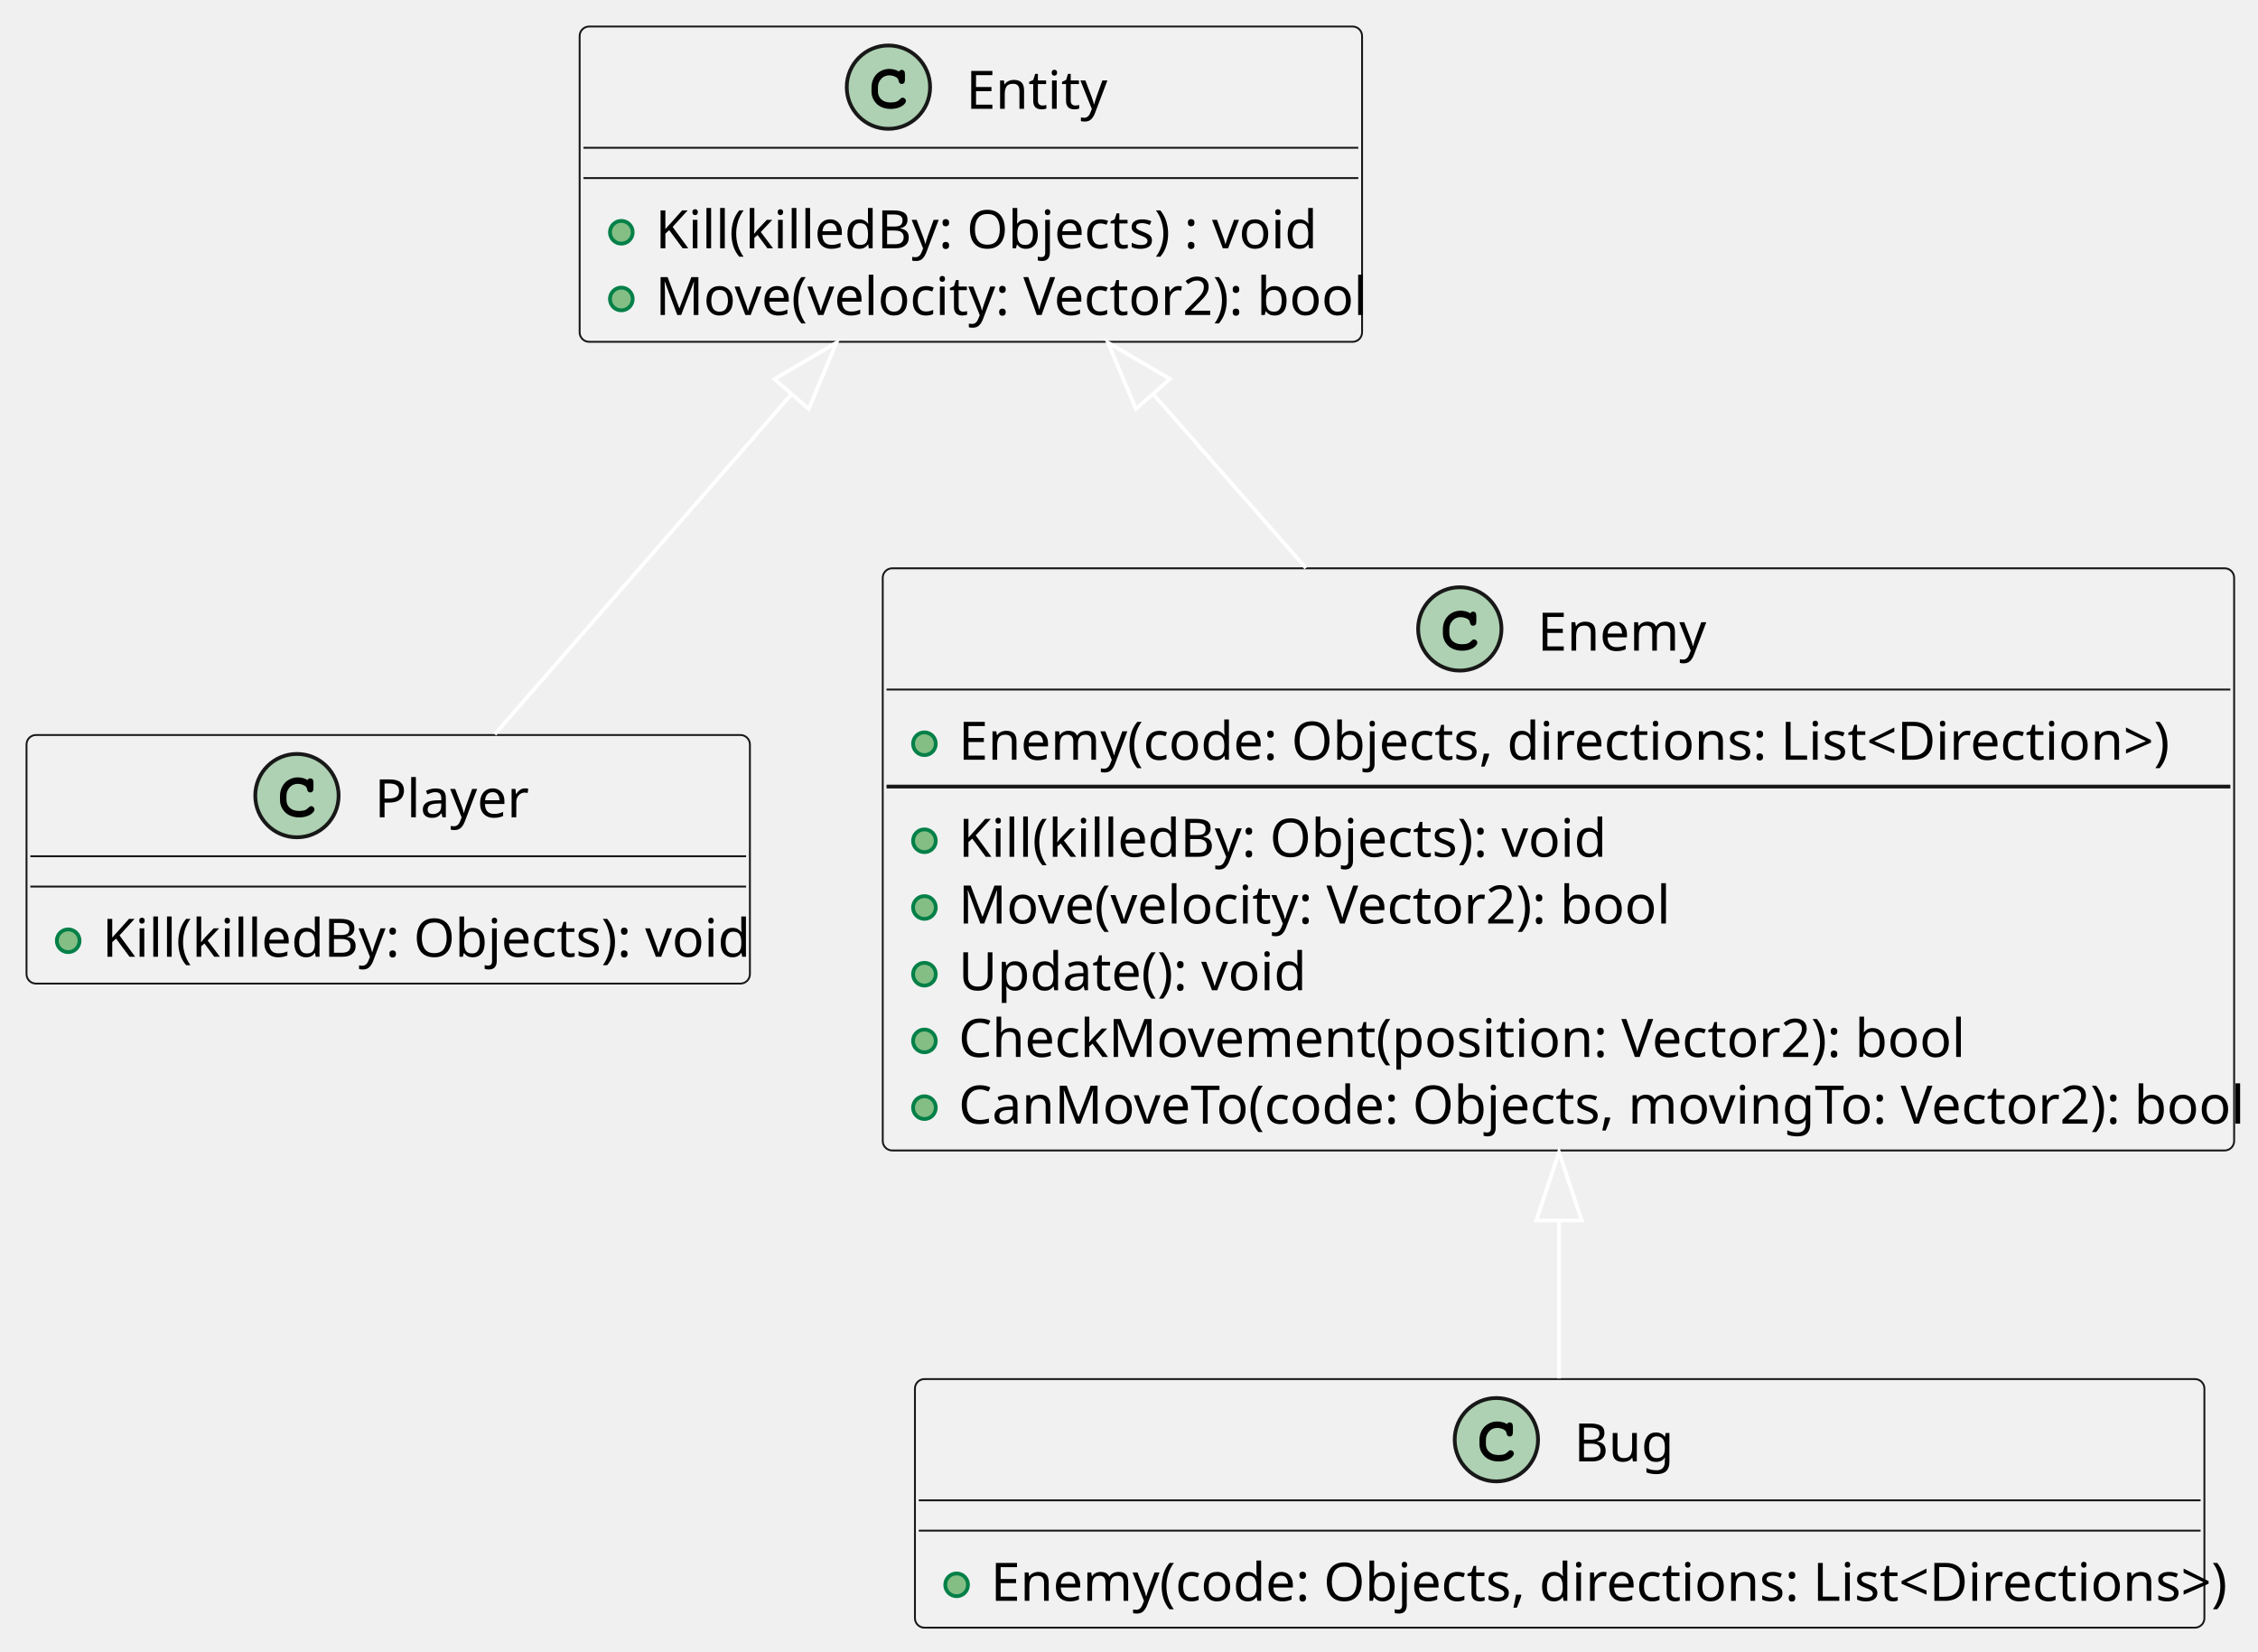
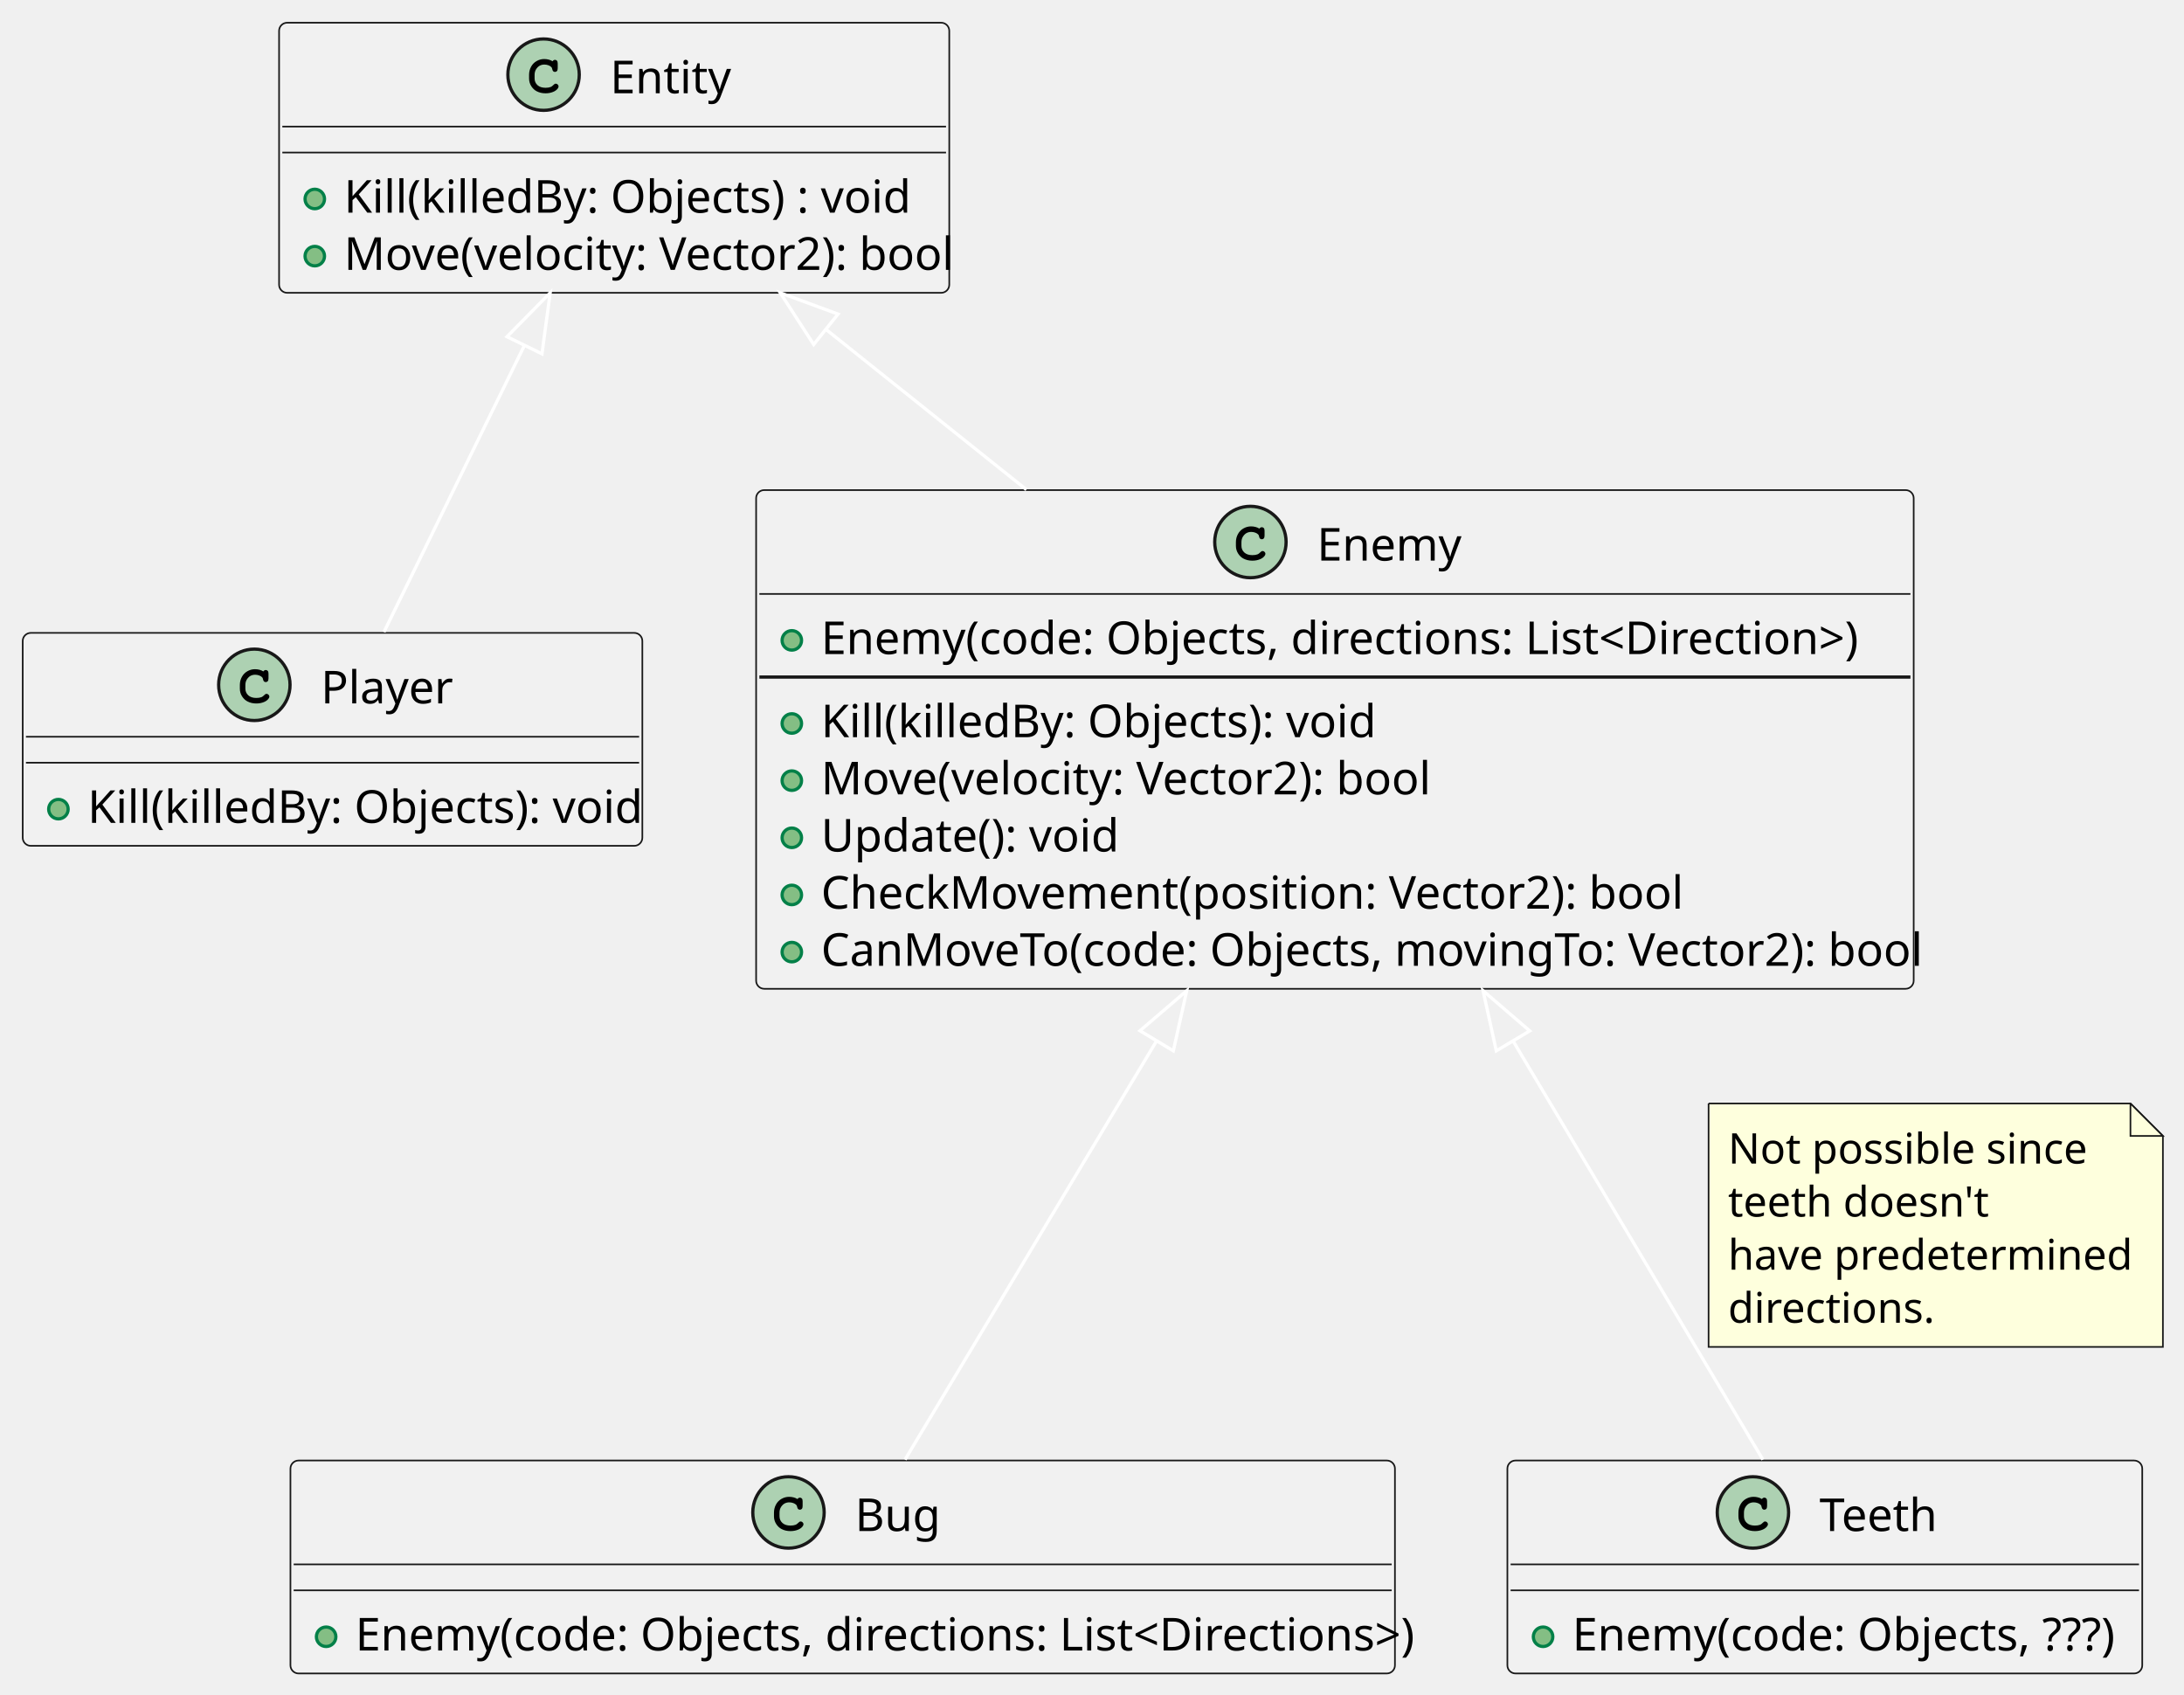
- <svg xmlns="http://www.w3.org/2000/svg" contentStyleType="text/css" data-diagram-type="CLASS" height="436px" preserveAspectRatio="none" style="width:596px;height:436px;" version="1.1" viewBox="0 0 596 436" width="596px" zoomAndPan="magnify">
+ <svg xmlns="http://www.w3.org/2000/svg" contentStyleType="text/css" data-diagram-type="CLASS" height="522px" preserveAspectRatio="none" style="width:673px;height:522px;" version="1.1" viewBox="0 0 673 522" width="673px" zoomAndPan="magnify">
  <defs />
  <g>
    <g class="entity" data-entity="Entity" data-source-line="5" data-uid="ent0002" id="entity_Entity">
-       <rect fill="#F1F1F1" height="83.219" rx="2.5" ry="2.5" style="stroke:#181818;stroke-width:0.5;" width="206.517" x="153" y="7" />
-       <ellipse cx="234.501" cy="23" fill="#ADD1B2" rx="11" ry="11" style="stroke:#181818;stroke-width:1;" />
-       <path d="M237.267,18.875 Q237.423,18.656 237.611,18.547 Q237.798,18.438 238.017,18.438 Q238.392,18.438 238.626,18.703 Q238.861,18.953 238.861,19.562 L238.861,21.016 Q238.861,21.625 238.626,21.891 Q238.392,22.156 238.017,22.156 Q237.673,22.156 237.47,21.953 Q237.267,21.766 237.158,21.25 Q237.111,20.891 236.923,20.703 Q236.595,20.328 235.986,20.109 Q235.376,19.891 234.751,19.891 Q233.986,19.891 233.345,20.219 Q232.72,20.547 232.22,21.297 Q231.736,22.047 231.736,23.078 L231.736,24.172 Q231.736,25.406 232.626,26.234 Q233.517,27.047 235.111,27.047 Q236.048,27.047 236.705,26.797 Q237.095,26.641 237.517,26.203 Q237.783,25.938 237.923,25.859 Q238.08,25.781 238.283,25.781 Q238.611,25.781 238.861,26.047 Q239.126,26.297 239.126,26.641 Q239.126,26.984 238.783,27.391 Q238.283,27.969 237.486,28.297 Q236.408,28.75 235.111,28.75 Q233.595,28.75 232.392,28.125 Q231.408,27.625 230.72,26.562 Q230.033,25.484 230.033,24.203 L230.033,23.047 Q230.033,21.719 230.642,20.578 Q231.267,19.422 232.361,18.812 Q233.455,18.188 234.689,18.188 Q235.423,18.188 236.064,18.359 Q236.72,18.516 237.267,18.875 Z " fill="#000000" />
-       <text fill="#000000" font-family="sans-serif" font-size="14" lengthAdjust="spacing" textLength="35.014" x="255.001" y="28.729">Entity</text>
-       <line style="stroke:#181818;stroke-width:0.5;" x1="154" x2="358.517" y1="39" y2="39" />
-       <line style="stroke:#181818;stroke-width:0.5;" x1="154" x2="358.517" y1="47" y2="47" />
-       <ellipse cx="164" cy="61.305" fill="#84BE84" rx="3" ry="3" style="stroke:#038048;stroke-width:1;" />
-       <text fill="#000000" font-family="sans-serif" font-size="14" lengthAdjust="spacing" textLength="168.827" x="173" y="65.533">Kill(killedBy: Objects) : void</text>
-       <ellipse cx="164" cy="78.914" fill="#84BE84" rx="3" ry="3" style="stroke:#038048;stroke-width:1;" />
-       <text fill="#000000" font-family="sans-serif" font-size="14" lengthAdjust="spacing" textLength="180.517" x="173" y="83.143">Move(velocity: Vector2): bool</text>
+       <rect fill="#F1F1F1" height="83.219" rx="2.5" ry="2.5" style="stroke:#181818;stroke-width:0.5;" width="206.517" x="86" y="7" />
+       <ellipse cx="167.501" cy="23" fill="#ADD1B2" rx="11" ry="11" style="stroke:#181818;stroke-width:1;" />
+       <path d="M170.267,18.875 Q170.423,18.656 170.611,18.547 Q170.798,18.438 171.017,18.438 Q171.392,18.438 171.626,18.703 Q171.861,18.953 171.861,19.562 L171.861,21.016 Q171.861,21.625 171.626,21.891 Q171.392,22.156 171.017,22.156 Q170.673,22.156 170.47,21.953 Q170.267,21.766 170.158,21.25 Q170.111,20.891 169.923,20.703 Q169.595,20.328 168.986,20.109 Q168.376,19.891 167.751,19.891 Q166.986,19.891 166.345,20.219 Q165.72,20.547 165.22,21.297 Q164.736,22.047 164.736,23.078 L164.736,24.172 Q164.736,25.406 165.626,26.234 Q166.517,27.047 168.111,27.047 Q169.048,27.047 169.705,26.797 Q170.095,26.641 170.517,26.203 Q170.783,25.938 170.923,25.859 Q171.08,25.781 171.283,25.781 Q171.611,25.781 171.861,26.047 Q172.126,26.297 172.126,26.641 Q172.126,26.984 171.783,27.391 Q171.283,27.969 170.486,28.297 Q169.408,28.75 168.111,28.75 Q166.595,28.75 165.392,28.125 Q164.408,27.625 163.72,26.562 Q163.033,25.484 163.033,24.203 L163.033,23.047 Q163.033,21.719 163.642,20.578 Q164.267,19.422 165.361,18.812 Q166.455,18.188 167.689,18.188 Q168.423,18.188 169.064,18.359 Q169.72,18.516 170.267,18.875 Z " fill="#000000" />
+       <text fill="#000000" font-family="sans-serif" font-size="14" lengthAdjust="spacing" textLength="35.014" x="188.001" y="28.729">Entity</text>
+       <line style="stroke:#181818;stroke-width:0.5;" x1="87" x2="291.517" y1="39" y2="39" />
+       <line style="stroke:#181818;stroke-width:0.5;" x1="87" x2="291.517" y1="47" y2="47" />
+       <ellipse cx="97" cy="61.305" fill="#84BE84" rx="3" ry="3" style="stroke:#038048;stroke-width:1;" />
+       <text fill="#000000" font-family="sans-serif" font-size="14" lengthAdjust="spacing" textLength="168.827" x="106" y="65.533">Kill(killedBy: Objects) : void</text>
+       <ellipse cx="97" cy="78.914" fill="#84BE84" rx="3" ry="3" style="stroke:#038048;stroke-width:1;" />
+       <text fill="#000000" font-family="sans-serif" font-size="14" lengthAdjust="spacing" textLength="180.517" x="106" y="83.143">Move(velocity: Vector2): bool</text>
    </g>
    <g class="entity" data-entity="Player" data-source-line="10" data-uid="ent0003" id="entity_Player">
-       <rect fill="#F1F1F1" height="65.609" rx="2.5" ry="2.5" style="stroke:#181818;stroke-width:0.5;" width="190.938" x="7" y="194" />
-       <ellipse cx="78.377" cy="210" fill="#ADD1B2" rx="11" ry="11" style="stroke:#181818;stroke-width:1;" />
-       <path d="M81.143,205.875 Q81.299,205.656 81.487,205.547 Q81.674,205.438 81.893,205.438 Q82.268,205.438 82.502,205.703 Q82.737,205.953 82.737,206.562 L82.737,208.016 Q82.737,208.625 82.502,208.891 Q82.268,209.156 81.893,209.156 Q81.549,209.156 81.346,208.953 Q81.143,208.766 81.034,208.25 Q80.987,207.891 80.799,207.703 Q80.471,207.328 79.862,207.109 Q79.252,206.891 78.627,206.891 Q77.862,206.891 77.221,207.219 Q76.596,207.547 76.096,208.297 Q75.612,209.047 75.612,210.078 L75.612,211.172 Q75.612,212.406 76.502,213.234 Q77.393,214.047 78.987,214.047 Q79.924,214.047 80.581,213.797 Q80.971,213.641 81.393,213.203 Q81.659,212.938 81.799,212.859 Q81.956,212.781 82.159,212.781 Q82.487,212.781 82.737,213.047 Q83.002,213.297 83.002,213.641 Q83.002,213.984 82.659,214.391 Q82.159,214.969 81.362,215.297 Q80.284,215.75 78.987,215.75 Q77.471,215.75 76.268,215.125 Q75.284,214.625 74.596,213.562 Q73.909,212.484 73.909,211.203 L73.909,210.047 Q73.909,208.719 74.518,207.578 Q75.143,206.422 76.237,205.812 Q77.331,205.188 78.565,205.188 Q79.299,205.188 79.94,205.359 Q80.596,205.516 81.143,205.875 Z " fill="#000000" />
-       <text fill="#000000" font-family="sans-serif" font-size="14" lengthAdjust="spacing" textLength="39.683" x="98.877" y="215.728">Player</text>
-       <line style="stroke:#181818;stroke-width:0.5;" x1="8" x2="196.938" y1="226" y2="226" />
-       <line style="stroke:#181818;stroke-width:0.5;" x1="8" x2="196.938" y1="234" y2="234" />
-       <ellipse cx="18" cy="248.305" fill="#84BE84" rx="3" ry="3" style="stroke:#038048;stroke-width:1;" />
-       <text fill="#000000" font-family="sans-serif" font-size="14" lengthAdjust="spacing" textLength="164.938" x="27" y="252.533">Kill(killedBy: Objects): void</text>
+       <rect fill="#F1F1F1" height="65.609" rx="2.5" ry="2.5" style="stroke:#181818;stroke-width:0.5;" width="190.938" x="7" y="195" />
+       <ellipse cx="78.377" cy="211" fill="#ADD1B2" rx="11" ry="11" style="stroke:#181818;stroke-width:1;" />
+       <path d="M81.143,206.875 Q81.299,206.656 81.487,206.547 Q81.674,206.438 81.893,206.438 Q82.268,206.438 82.502,206.703 Q82.737,206.953 82.737,207.562 L82.737,209.016 Q82.737,209.625 82.502,209.891 Q82.268,210.156 81.893,210.156 Q81.549,210.156 81.346,209.953 Q81.143,209.766 81.034,209.25 Q80.987,208.891 80.799,208.703 Q80.471,208.328 79.862,208.109 Q79.252,207.891 78.627,207.891 Q77.862,207.891 77.221,208.219 Q76.596,208.547 76.096,209.297 Q75.612,210.047 75.612,211.078 L75.612,212.172 Q75.612,213.406 76.502,214.234 Q77.393,215.047 78.987,215.047 Q79.924,215.047 80.581,214.797 Q80.971,214.641 81.393,214.203 Q81.659,213.938 81.799,213.859 Q81.956,213.781 82.159,213.781 Q82.487,213.781 82.737,214.047 Q83.002,214.297 83.002,214.641 Q83.002,214.984 82.659,215.391 Q82.159,215.969 81.362,216.297 Q80.284,216.75 78.987,216.75 Q77.471,216.75 76.268,216.125 Q75.284,215.625 74.596,214.562 Q73.909,213.484 73.909,212.203 L73.909,211.047 Q73.909,209.719 74.518,208.578 Q75.143,207.422 76.237,206.812 Q77.331,206.188 78.565,206.188 Q79.299,206.188 79.94,206.359 Q80.596,206.516 81.143,206.875 Z " fill="#000000" />
+       <text fill="#000000" font-family="sans-serif" font-size="14" lengthAdjust="spacing" textLength="39.683" x="98.877" y="216.728">Player</text>
+       <line style="stroke:#181818;stroke-width:0.5;" x1="8" x2="196.938" y1="227" y2="227" />
+       <line style="stroke:#181818;stroke-width:0.5;" x1="8" x2="196.938" y1="235" y2="235" />
+       <ellipse cx="18" cy="249.305" fill="#84BE84" rx="3" ry="3" style="stroke:#038048;stroke-width:1;" />
+       <text fill="#000000" font-family="sans-serif" font-size="14" lengthAdjust="spacing" textLength="164.938" x="27" y="253.533">Kill(killedBy: Objects): void</text>
    </g>
    <g class="entity" data-entity="Enemy" data-source-line="14" data-uid="ent0004" id="entity_Enemy">
-       <rect fill="#F1F1F1" height="153.656" rx="2.5" ry="2.5" style="stroke:#181818;stroke-width:0.5;" width="356.702" x="233" y="150" />
-       <ellipse cx="385.315" cy="166" fill="#ADD1B2" rx="11" ry="11" style="stroke:#181818;stroke-width:1;" />
-       <path d="M388.081,161.875 Q388.237,161.656 388.424,161.547 Q388.612,161.438 388.831,161.438 Q389.206,161.438 389.44,161.703 Q389.674,161.953 389.674,162.562 L389.674,164.016 Q389.674,164.625 389.44,164.891 Q389.206,165.156 388.831,165.156 Q388.487,165.156 388.284,164.953 Q388.081,164.766 387.971,164.25 Q387.924,163.891 387.737,163.703 Q387.409,163.328 386.799,163.109 Q386.19,162.891 385.565,162.891 Q384.799,162.891 384.159,163.219 Q383.534,163.547 383.034,164.297 Q382.549,165.047 382.549,166.078 L382.549,167.172 Q382.549,168.406 383.44,169.234 Q384.331,170.047 385.924,170.047 Q386.862,170.047 387.518,169.797 Q387.909,169.641 388.331,169.203 Q388.596,168.938 388.737,168.859 Q388.893,168.781 389.096,168.781 Q389.424,168.781 389.674,169.047 Q389.94,169.297 389.94,169.641 Q389.94,169.984 389.596,170.391 Q389.096,170.969 388.299,171.297 Q387.221,171.75 385.924,171.75 Q384.409,171.75 383.206,171.125 Q382.221,170.625 381.534,169.562 Q380.846,168.484 380.846,167.203 L380.846,166.047 Q380.846,164.719 381.456,163.578 Q382.081,162.422 383.174,161.812 Q384.268,161.188 385.502,161.188 Q386.237,161.188 386.877,161.359 Q387.534,161.516 388.081,161.875 Z " fill="#000000" />
-       <text fill="#000000" font-family="sans-serif" font-size="14" lengthAdjust="spacing" textLength="43.572" x="405.815" y="171.728">Enemy</text>
-       <line style="stroke:#181818;stroke-width:0.5;" x1="234" x2="588.702" y1="182" y2="182" />
-       <ellipse cx="244" cy="196.305" fill="#84BE84" rx="3" ry="3" style="stroke:#038048;stroke-width:1;" />
-       <text fill="#000000" font-family="sans-serif" font-size="14" lengthAdjust="spacing" textLength="307.351" x="253" y="200.533">Enemy(code: Objects, directions: List&lt;Direction&gt;)</text>
-       <line style="stroke:#181818;stroke-width:1;" x1="234" x2="588.702" y1="207.609" y2="207.609" />
-       <ellipse cx="244" cy="221.914" fill="#84BE84" rx="3" ry="3" style="stroke:#038048;stroke-width:1;" />
-       <text fill="#000000" font-family="sans-serif" font-size="14" lengthAdjust="spacing" textLength="164.938" x="253" y="226.143">Kill(killedBy: Objects): void</text>
-       <ellipse cx="244" cy="239.523" fill="#84BE84" rx="3" ry="3" style="stroke:#038048;stroke-width:1;" />
-       <text fill="#000000" font-family="sans-serif" font-size="14" lengthAdjust="spacing" textLength="180.517" x="253" y="243.752">Move(velocity: Vector2): bool</text>
-       <ellipse cx="244" cy="257.133" fill="#84BE84" rx="3" ry="3" style="stroke:#038048;stroke-width:1;" />
-       <text fill="#000000" font-family="sans-serif" font-size="14" lengthAdjust="spacing" textLength="87.931" x="253" y="261.361">Update(): void</text>
-       <ellipse cx="244" cy="274.742" fill="#84BE84" rx="3" ry="3" style="stroke:#038048;stroke-width:1;" />
-       <text fill="#000000" font-family="sans-serif" font-size="14" lengthAdjust="spacing" textLength="252.895" x="253" y="278.971">CheckMovement(position: Vector2): bool</text>
-       <ellipse cx="244" cy="292.352" fill="#84BE84" rx="3" ry="3" style="stroke:#038048;stroke-width:1;" />
-       <text fill="#000000" font-family="sans-serif" font-size="14" lengthAdjust="spacing" textLength="330.702" x="253" y="296.58">CanMoveTo(code: Objects, movingTo: Vector2): bool</text>
+       <rect fill="#F1F1F1" height="153.656" rx="2.5" ry="2.5" style="stroke:#181818;stroke-width:0.5;" width="356.702" x="233" y="151" />
+       <ellipse cx="385.315" cy="167" fill="#ADD1B2" rx="11" ry="11" style="stroke:#181818;stroke-width:1;" />
+       <path d="M388.081,162.875 Q388.237,162.656 388.424,162.547 Q388.612,162.438 388.831,162.438 Q389.206,162.438 389.44,162.703 Q389.674,162.953 389.674,163.562 L389.674,165.016 Q389.674,165.625 389.44,165.891 Q389.206,166.156 388.831,166.156 Q388.487,166.156 388.284,165.953 Q388.081,165.766 387.971,165.25 Q387.924,164.891 387.737,164.703 Q387.409,164.328 386.799,164.109 Q386.19,163.891 385.565,163.891 Q384.799,163.891 384.159,164.219 Q383.534,164.547 383.034,165.297 Q382.549,166.047 382.549,167.078 L382.549,168.172 Q382.549,169.406 383.44,170.234 Q384.331,171.047 385.924,171.047 Q386.862,171.047 387.518,170.797 Q387.909,170.641 388.331,170.203 Q388.596,169.938 388.737,169.859 Q388.893,169.781 389.096,169.781 Q389.424,169.781 389.674,170.047 Q389.94,170.297 389.94,170.641 Q389.94,170.984 389.596,171.391 Q389.096,171.969 388.299,172.297 Q387.221,172.75 385.924,172.75 Q384.409,172.75 383.206,172.125 Q382.221,171.625 381.534,170.562 Q380.846,169.484 380.846,168.203 L380.846,167.047 Q380.846,165.719 381.456,164.578 Q382.081,163.422 383.174,162.812 Q384.268,162.188 385.502,162.188 Q386.237,162.188 386.877,162.359 Q387.534,162.516 388.081,162.875 Z " fill="#000000" />
+       <text fill="#000000" font-family="sans-serif" font-size="14" lengthAdjust="spacing" textLength="43.572" x="405.815" y="172.728">Enemy</text>
+       <line style="stroke:#181818;stroke-width:0.5;" x1="234" x2="588.702" y1="183" y2="183" />
+       <ellipse cx="244" cy="197.305" fill="#84BE84" rx="3" ry="3" style="stroke:#038048;stroke-width:1;" />
+       <text fill="#000000" font-family="sans-serif" font-size="14" lengthAdjust="spacing" textLength="307.351" x="253" y="201.533">Enemy(code: Objects, directions: List&lt;Direction&gt;)</text>
+       <line style="stroke:#181818;stroke-width:1;" x1="234" x2="588.702" y1="208.609" y2="208.609" />
+       <ellipse cx="244" cy="222.914" fill="#84BE84" rx="3" ry="3" style="stroke:#038048;stroke-width:1;" />
+       <text fill="#000000" font-family="sans-serif" font-size="14" lengthAdjust="spacing" textLength="164.938" x="253" y="227.143">Kill(killedBy: Objects): void</text>
+       <ellipse cx="244" cy="240.523" fill="#84BE84" rx="3" ry="3" style="stroke:#038048;stroke-width:1;" />
+       <text fill="#000000" font-family="sans-serif" font-size="14" lengthAdjust="spacing" textLength="180.517" x="253" y="244.752">Move(velocity: Vector2): bool</text>
+       <ellipse cx="244" cy="258.133" fill="#84BE84" rx="3" ry="3" style="stroke:#038048;stroke-width:1;" />
+       <text fill="#000000" font-family="sans-serif" font-size="14" lengthAdjust="spacing" textLength="87.931" x="253" y="262.361">Update(): void</text>
+       <ellipse cx="244" cy="275.742" fill="#84BE84" rx="3" ry="3" style="stroke:#038048;stroke-width:1;" />
+       <text fill="#000000" font-family="sans-serif" font-size="14" lengthAdjust="spacing" textLength="252.895" x="253" y="279.971">CheckMovement(position: Vector2): bool</text>
+       <ellipse cx="244" cy="293.352" fill="#84BE84" rx="3" ry="3" style="stroke:#038048;stroke-width:1;" />
+       <text fill="#000000" font-family="sans-serif" font-size="14" lengthAdjust="spacing" textLength="330.702" x="253" y="297.58">CanMoveTo(code: Objects, movingTo: Vector2): bool</text>
    </g>
    <g class="entity" data-entity="Bug" data-source-line="24" data-uid="ent0005" id="entity_Bug">
-       <rect fill="#F1F1F1" height="65.609" rx="2.5" ry="2.5" style="stroke:#181818;stroke-width:0.5;" width="340.351" x="241.5" y="364" />
-       <ellipse cx="394.97" cy="380" fill="#ADD1B2" rx="11" ry="11" style="stroke:#181818;stroke-width:1;" />
-       <path d="M397.736,375.875 Q397.892,375.656 398.08,375.547 Q398.267,375.438 398.486,375.438 Q398.861,375.438 399.095,375.703 Q399.33,375.953 399.33,376.562 L399.33,378.016 Q399.33,378.625 399.095,378.891 Q398.861,379.156 398.486,379.156 Q398.142,379.156 397.939,378.953 Q397.736,378.766 397.627,378.25 Q397.58,377.891 397.392,377.703 Q397.064,377.328 396.455,377.109 Q395.845,376.891 395.22,376.891 Q394.455,376.891 393.814,377.219 Q393.189,377.547 392.689,378.297 Q392.205,379.047 392.205,380.078 L392.205,381.172 Q392.205,382.406 393.095,383.234 Q393.986,384.047 395.58,384.047 Q396.517,384.047 397.173,383.797 Q397.564,383.641 397.986,383.203 Q398.252,382.938 398.392,382.859 Q398.548,382.781 398.752,382.781 Q399.08,382.781 399.33,383.047 Q399.595,383.297 399.595,383.641 Q399.595,383.984 399.252,384.391 Q398.752,384.969 397.955,385.297 Q396.877,385.75 395.58,385.75 Q394.064,385.75 392.861,385.125 Q391.877,384.625 391.189,383.562 Q390.502,382.484 390.502,381.203 L390.502,380.047 Q390.502,378.719 391.111,377.578 Q391.736,376.422 392.83,375.812 Q393.923,375.188 395.158,375.188 Q395.892,375.188 396.533,375.359 Q397.189,375.516 397.736,375.875 Z " fill="#000000" />
-       <text fill="#000000" font-family="sans-serif" font-size="14" lengthAdjust="spacing" textLength="24.91" x="415.47" y="385.728">Bug</text>
-       <line style="stroke:#181818;stroke-width:0.5;" x1="242.5" x2="580.851" y1="396" y2="396" />
-       <line style="stroke:#181818;stroke-width:0.5;" x1="242.5" x2="580.851" y1="404" y2="404" />
-       <ellipse cx="252.5" cy="418.305" fill="#84BE84" rx="3" ry="3" style="stroke:#038048;stroke-width:1;" />
-       <text fill="#000000" font-family="sans-serif" font-size="14" lengthAdjust="spacing" textLength="314.351" x="261.5" y="422.533">Enemy(code: Objects, directions: List&lt;Directions&gt;)</text>
+       <rect fill="#F1F1F1" height="65.609" rx="2.5" ry="2.5" style="stroke:#181818;stroke-width:0.5;" width="340.351" x="89.5" y="450" />
+       <ellipse cx="242.97" cy="466" fill="#ADD1B2" rx="11" ry="11" style="stroke:#181818;stroke-width:1;" />
+       <path d="M245.736,461.875 Q245.892,461.656 246.08,461.547 Q246.267,461.438 246.486,461.438 Q246.861,461.438 247.095,461.703 Q247.33,461.953 247.33,462.562 L247.33,464.016 Q247.33,464.625 247.095,464.891 Q246.861,465.156 246.486,465.156 Q246.142,465.156 245.939,464.953 Q245.736,464.766 245.626,464.25 Q245.58,463.891 245.392,463.703 Q245.064,463.328 244.455,463.109 Q243.845,462.891 243.22,462.891 Q242.455,462.891 241.814,463.219 Q241.189,463.547 240.689,464.297 Q240.205,465.047 240.205,466.078 L240.205,467.172 Q240.205,468.406 241.095,469.234 Q241.986,470.047 243.58,470.047 Q244.517,470.047 245.173,469.797 Q245.564,469.641 245.986,469.203 Q246.251,468.938 246.392,468.859 Q246.548,468.781 246.751,468.781 Q247.08,468.781 247.33,469.047 Q247.595,469.297 247.595,469.641 Q247.595,469.984 247.251,470.391 Q246.751,470.969 245.955,471.297 Q244.876,471.75 243.58,471.75 Q242.064,471.75 240.861,471.125 Q239.876,470.625 239.189,469.562 Q238.501,468.484 238.501,467.203 L238.501,466.047 Q238.501,464.719 239.111,463.578 Q239.736,462.422 240.83,461.812 Q241.923,461.188 243.158,461.188 Q243.892,461.188 244.533,461.359 Q245.189,461.516 245.736,461.875 Z " fill="#000000" />
+       <text fill="#000000" font-family="sans-serif" font-size="14" lengthAdjust="spacing" textLength="24.91" x="263.47" y="471.728">Bug</text>
+       <line style="stroke:#181818;stroke-width:0.5;" x1="90.5" x2="428.851" y1="482" y2="482" />
+       <line style="stroke:#181818;stroke-width:0.5;" x1="90.5" x2="428.851" y1="490" y2="490" />
+       <ellipse cx="100.5" cy="504.305" fill="#84BE84" rx="3" ry="3" style="stroke:#038048;stroke-width:1;" />
+       <text fill="#000000" font-family="sans-serif" font-size="14" lengthAdjust="spacing" textLength="314.351" x="109.5" y="508.533">Enemy(code: Objects, directions: List&lt;Directions&gt;)</text>
+     </g>
+     <g class="entity" data-entity="Teeth" data-source-line="3" data-uid="ent0009" id="entity_Teeth">
+       <rect fill="#F1F1F1" height="65.609" rx="2.5" ry="2.5" style="stroke:#181818;stroke-width:0.5;" width="195.634" x="464.5" y="450" />
+       <ellipse cx="540.167" cy="466" fill="#ADD1B2" rx="11" ry="11" style="stroke:#181818;stroke-width:1;" />
+       <path d="M542.933,461.875 Q543.089,461.656 543.276,461.547 Q543.464,461.438 543.683,461.438 Q544.058,461.438 544.292,461.703 Q544.526,461.953 544.526,462.562 L544.526,464.016 Q544.526,464.625 544.292,464.891 Q544.058,465.156 543.683,465.156 Q543.339,465.156 543.136,464.953 Q542.933,464.766 542.823,464.25 Q542.776,463.891 542.589,463.703 Q542.261,463.328 541.651,463.109 Q541.042,462.891 540.417,462.891 Q539.651,462.891 539.011,463.219 Q538.386,463.547 537.886,464.297 Q537.401,465.047 537.401,466.078 L537.401,467.172 Q537.401,468.406 538.292,469.234 Q539.183,470.047 540.776,470.047 Q541.714,470.047 542.37,469.797 Q542.761,469.641 543.183,469.203 Q543.448,468.938 543.589,468.859 Q543.745,468.781 543.948,468.781 Q544.276,468.781 544.526,469.047 Q544.792,469.297 544.792,469.641 Q544.792,469.984 544.448,470.391 Q543.948,470.969 543.151,471.297 Q542.073,471.75 540.776,471.75 Q539.261,471.75 538.058,471.125 Q537.073,470.625 536.386,469.562 Q535.698,468.484 535.698,467.203 L535.698,466.047 Q535.698,464.719 536.308,463.578 Q536.933,462.422 538.026,461.812 Q539.12,461.188 540.355,461.188 Q541.089,461.188 541.73,461.359 Q542.386,461.516 542.933,461.875 Z " fill="#000000" />
+       <text fill="#000000" font-family="sans-serif" font-size="14" lengthAdjust="spacing" textLength="35.8" x="560.667" y="471.728">Teeth</text>
+       <line style="stroke:#181818;stroke-width:0.5;" x1="465.5" x2="659.134" y1="482" y2="482" />
+       <line style="stroke:#181818;stroke-width:0.5;" x1="465.5" x2="659.134" y1="490" y2="490" />
+       <ellipse cx="475.5" cy="504.305" fill="#84BE84" rx="3" ry="3" style="stroke:#038048;stroke-width:1;" />
+       <text fill="#000000" font-family="sans-serif" font-size="14" lengthAdjust="spacing" textLength="169.634" x="484.5" y="508.533">Enemy(code: Objects, ???)</text>
    </g>
    <g class="link" data-entity-1="Entity" data-entity-2="Player" data-source-line="28" data-uid="lnk6" id="link_Entity_Player">
-       <path codeLine="28" d="M208.946,104.003 C181.496,135.463 155.93,164.77 130.59,193.81" fill="none" id="Entity-backto-Player" style="stroke:#FFFFFF;stroke-width:1;" />
-       <polygon fill="none" points="220.78,90.44,204.425,100.058,213.467,107.948,220.78,90.44" style="stroke:#FFFFFF;stroke-width:1;" />
+       <path codeLine="28" d="M161.619,106.383 C146.069,138.113 132.69,165.4 118.31,194.75" fill="none" id="Entity-backto-Player" style="stroke:#FFFFFF;stroke-width:1;" />
+       <polygon fill="none" points="169.54,90.22,156.231,103.743,167.007,109.024,169.54,90.22" style="stroke:#FFFFFF;stroke-width:1;" />
    </g>
    <g class="link" data-entity-1="Entity" data-entity-2="Enemy" data-source-line="29" data-uid="lnk7" id="link_Entity_Enemy">
-       <path codeLine="29" d="M304.327,103.966 C319.887,121.686 326.74,129.49 344.7,149.93" fill="none" id="Entity-backto-Enemy" style="stroke:#FFFFFF;stroke-width:1;" />
-       <polygon fill="none" points="292.45,90.44,299.818,107.924,308.835,100.007,292.45,90.44" style="stroke:#FFFFFF;stroke-width:1;" />
+       <path codeLine="29" d="M254.487,101.463 C277.017,119.483 290.22,130.03 316.29,150.87" fill="none" id="Entity-backto-Enemy" style="stroke:#FFFFFF;stroke-width:1;" />
+       <polygon fill="none" points="240.43,90.22,250.739,106.149,258.235,96.777,240.43,90.22" style="stroke:#FFFFFF;stroke-width:1;" />
    </g>
    <g class="link" data-entity-1="Enemy" data-entity-2="Bug" data-source-line="30" data-uid="lnk8" id="link_Enemy_Bug">
-       <path codeLine="30" d="M411.5,322.14 C411.5,343.15 411.5,346.82 411.5,363.83" fill="none" id="Enemy-backto-Bug" style="stroke:#FFFFFF;stroke-width:1;" />
-       <polygon fill="none" points="411.5,304.14,405.5,322.14,417.5,322.14,411.5,304.14" style="stroke:#FFFFFF;stroke-width:1;" />
+       <path codeLine="30" d="M356.421,320.68 C327.401,368.99 300.63,413.53 278.88,449.73" fill="none" id="Enemy-backto-Bug" style="stroke:#FFFFFF;stroke-width:1;" />
+       <polygon fill="none" points="365.69,305.25,351.278,317.59,361.565,323.77,365.69,305.25" style="stroke:#FFFFFF;stroke-width:1;" />
+     </g>
+     <g class="link" data-entity-1="Enemy" data-entity-2="Teeth" data-source-line="7" data-uid="lnk10" id="link_Enemy_Teeth">
+       <path codeLine="7" d="M466.234,320.707 C495.064,369.017 521.64,413.53 543.24,449.73" fill="none" id="Enemy-backto-Teeth" style="stroke:#FFFFFF;stroke-width:1;" />
+       <polygon fill="none" points="457.01,305.25,461.082,323.782,471.387,317.632,457.01,305.25" style="stroke:#FFFFFF;stroke-width:1;" />
+       <path d="M526.5,340 L526.5,415 L666.5,415 L666.5,350 L656.5,340 L526.5,340" fill="#FEFFDD" style="stroke:#181818;stroke-width:0.5;" />
+       <path d="M656.5,340 L656.5,350 L666.5,350 L656.5,340" fill="#FEFFDD" style="stroke:#181818;stroke-width:0.5;" />
+       <text fill="#000000" font-family="sans-serif" font-size="13" lengthAdjust="spacing" textLength="105.498" x="532.5" y="358.495">Not possible since</text>
+       <text fill="#000000" font-family="sans-serif" font-size="13" lengthAdjust="spacing" textLength="74.039" x="532.5" y="374.847">teeth doesn't</text>
+       <text fill="#000000" font-family="sans-serif" font-size="13" lengthAdjust="spacing" textLength="115.629" x="532.5" y="391.198">have predetermined</text>
+       <text fill="#000000" font-family="sans-serif" font-size="13" lengthAdjust="spacing" textLength="59.249" x="532.5" y="407.55">directions.</text>
    </g>
  </g>
</svg>
